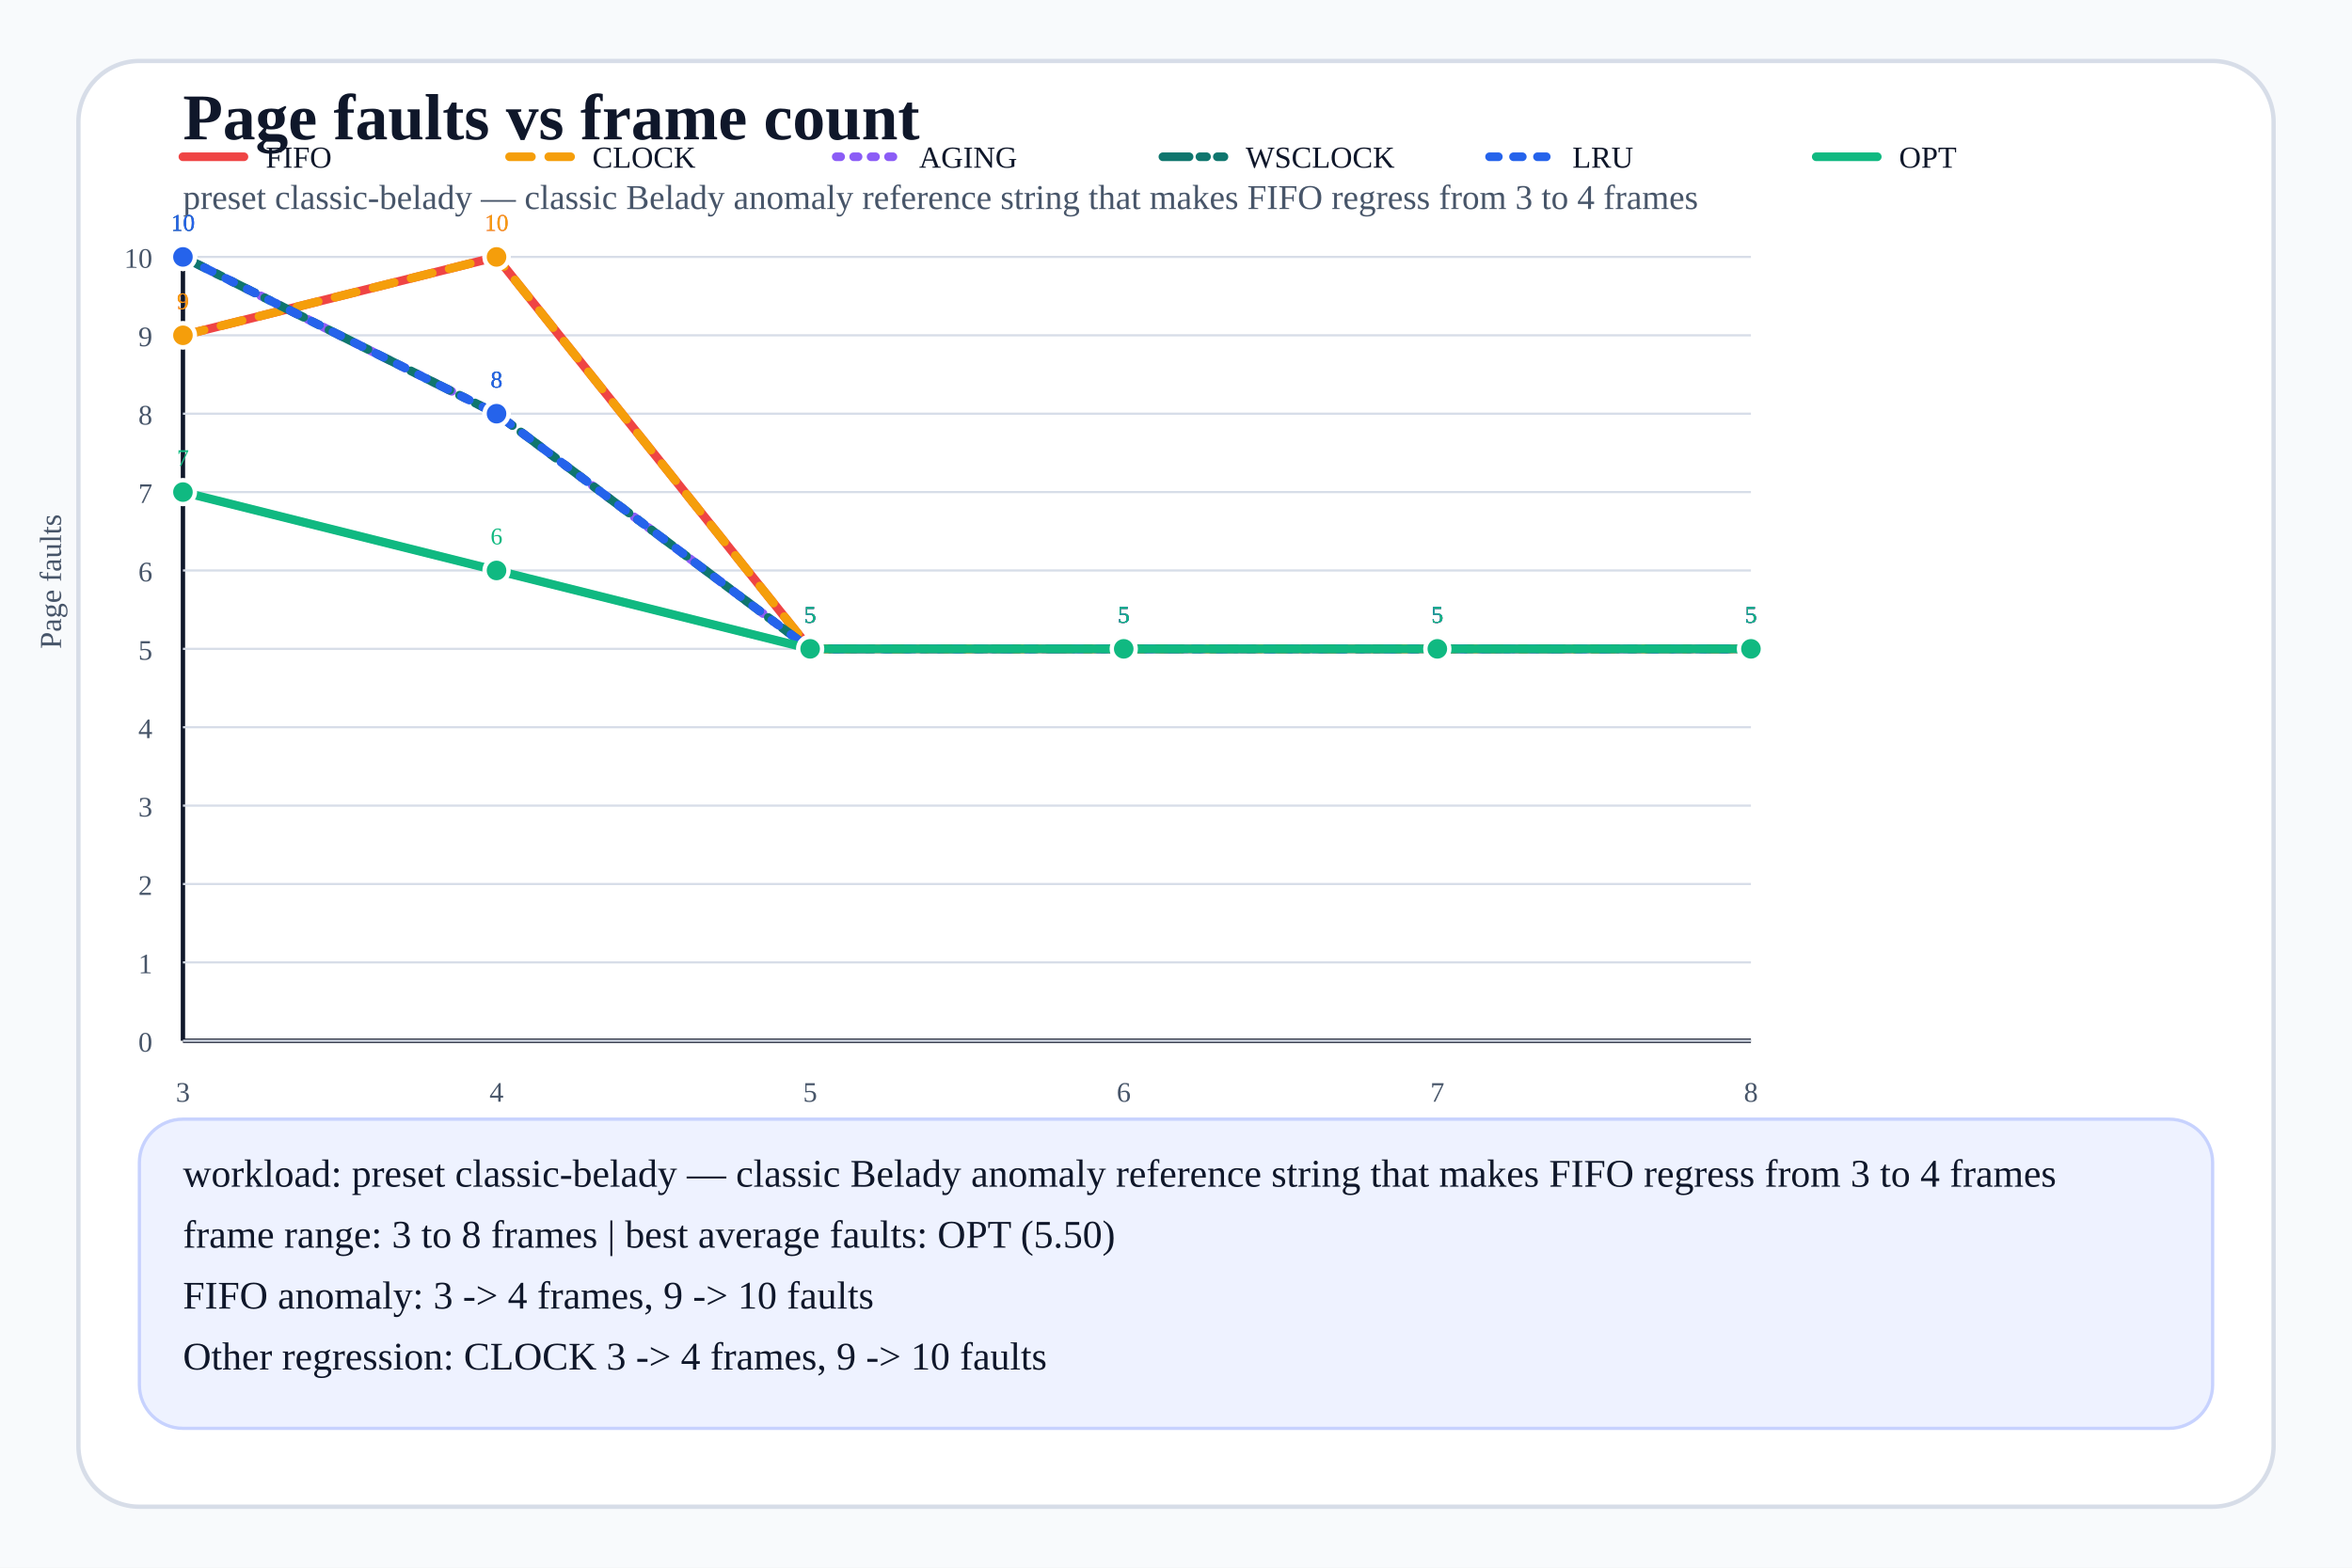
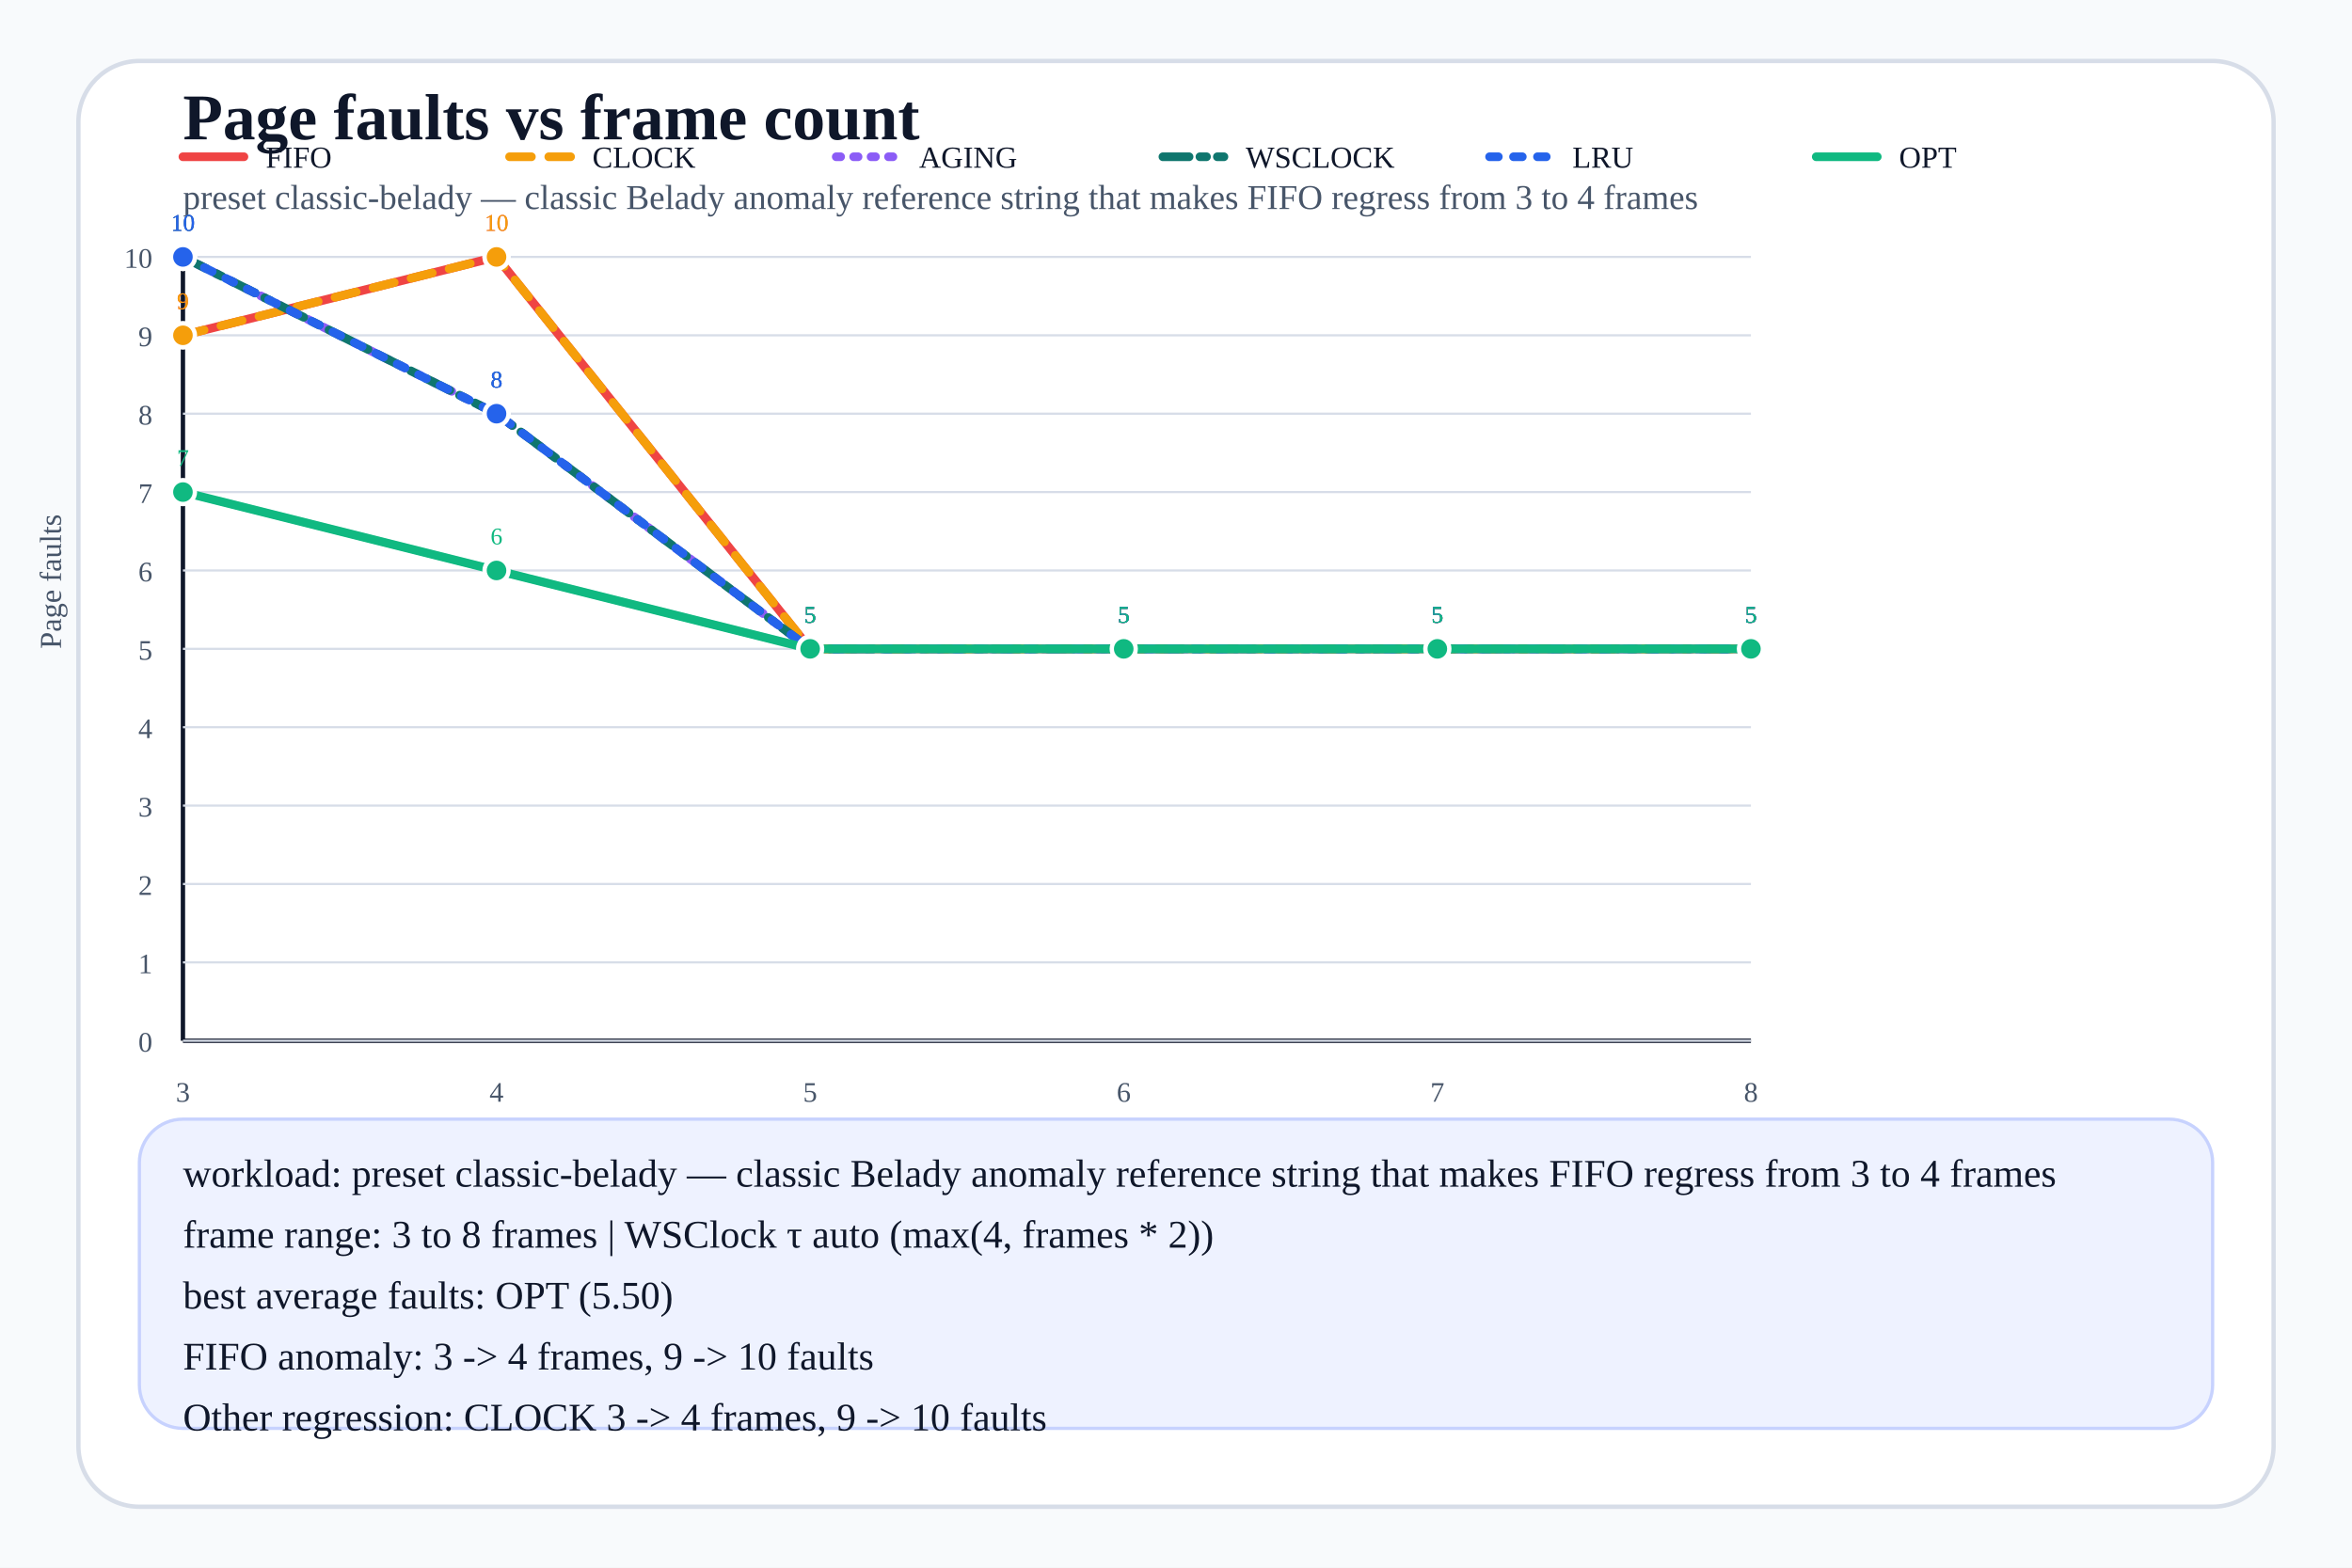
<svg xmlns="http://www.w3.org/2000/svg" width="1080" height="720" viewBox="0 0 1080 720" role="img" aria-labelledby="page-replacement-classic-belady-title page-replacement-classic-belady-desc">
  <rect width="100%" height="100%" fill="#f8fafc" />
  <rect x="36" y="28" width="1008" height="664" rx="28" fill="#ffffff" stroke="#d7dde8" stroke-width="2" />
  <text x="84" y="64" font-size="30" font-weight="700" fill="#0f172a">Page faults vs frame count</text>
  <text x="84" y="96" font-size="16" fill="#475569">preset classic-belady — classic Belady anomaly reference string that makes FIFO regress from 3 to 4 frames</text>
  <line x1="84" y1="72" x2="112" y2="72" stroke="#ef4444" stroke-width="4" stroke-linecap="round" />
  <text x="122" y="77" font-size="14" fill="#0f172a">FIFO</text>
  <line x1="234" y1="72" x2="262" y2="72" stroke="#f59e0b" stroke-width="4" stroke-linecap="round" stroke-dasharray="10 8" />
  <text x="272" y="77" font-size="14" fill="#0f172a">CLOCK</text>
  <line x1="384" y1="72" x2="412" y2="72" stroke="#8b5cf6" stroke-width="4" stroke-linecap="round" stroke-dasharray="2 6" />
  <text x="422" y="77" font-size="14" fill="#0f172a">AGING</text>
  <line x1="534" y1="72" x2="562" y2="72" stroke="#0f766e" stroke-width="4" stroke-linecap="round" stroke-dasharray="12 5 3 5" />
  <text x="572" y="77" font-size="14" fill="#0f172a">WSCLOCK</text>
  <line x1="684" y1="72" x2="712" y2="72" stroke="#2563eb" stroke-width="4" stroke-linecap="round" stroke-dasharray="4 7" />
  <text x="722" y="77" font-size="14" fill="#0f172a">LRU</text>
  <line x1="834" y1="72" x2="862" y2="72" stroke="#10b981" stroke-width="4" stroke-linecap="round" />
  <text x="872" y="77" font-size="14" fill="#0f172a">OPT</text>
  <line x1="84" y1="118" x2="84" y2="478" stroke="#0f172a" stroke-width="2" />
  <line x1="84" y1="478" x2="804" y2="478" stroke="#0f172a" stroke-width="2" />
  <line x1="84" y1="478.00" x2="804" y2="478.00" stroke="#d7dde8" stroke-width="1" />
  <text x="70" y="483.00" font-size="13" text-anchor="end" fill="#475569">0</text>
  <line x1="84" y1="442.00" x2="804" y2="442.00" stroke="#d7dde8" stroke-width="1" />
  <text x="70" y="447.00" font-size="13" text-anchor="end" fill="#475569">1</text>
  <line x1="84" y1="406.00" x2="804" y2="406.00" stroke="#d7dde8" stroke-width="1" />
  <text x="70" y="411.00" font-size="13" text-anchor="end" fill="#475569">2</text>
  <line x1="84" y1="370.00" x2="804" y2="370.00" stroke="#d7dde8" stroke-width="1" />
  <text x="70" y="375.00" font-size="13" text-anchor="end" fill="#475569">3</text>
  <line x1="84" y1="334.00" x2="804" y2="334.00" stroke="#d7dde8" stroke-width="1" />
  <text x="70" y="339.00" font-size="13" text-anchor="end" fill="#475569">4</text>
  <line x1="84" y1="298.00" x2="804" y2="298.00" stroke="#d7dde8" stroke-width="1" />
  <text x="70" y="303.00" font-size="13" text-anchor="end" fill="#475569">5</text>
  <line x1="84" y1="262.00" x2="804" y2="262.00" stroke="#d7dde8" stroke-width="1" />
  <text x="70" y="267.00" font-size="13" text-anchor="end" fill="#475569">6</text>
  <line x1="84" y1="226.00" x2="804" y2="226.00" stroke="#d7dde8" stroke-width="1" />
  <text x="70" y="231.00" font-size="13" text-anchor="end" fill="#475569">7</text>
  <line x1="84" y1="190.00" x2="804" y2="190.00" stroke="#d7dde8" stroke-width="1" />
  <text x="70" y="195.00" font-size="13" text-anchor="end" fill="#475569">8</text>
  <line x1="84" y1="154.00" x2="804" y2="154.00" stroke="#d7dde8" stroke-width="1" />
  <text x="70" y="159.00" font-size="13" text-anchor="end" fill="#475569">9</text>
  <line x1="84" y1="118.00" x2="804" y2="118.00" stroke="#d7dde8" stroke-width="1" />
  <text x="70" y="123.00" font-size="13" text-anchor="end" fill="#475569">10</text>
  <text x="84.00" y="506" font-size="13" text-anchor="middle" fill="#475569">3</text>
  <text x="228.00" y="506" font-size="13" text-anchor="middle" fill="#475569">4</text>
  <text x="372.00" y="506" font-size="13" text-anchor="middle" fill="#475569">5</text>
  <text x="516.00" y="506" font-size="13" text-anchor="middle" fill="#475569">6</text>
  <text x="660.00" y="506" font-size="13" text-anchor="middle" fill="#475569">7</text>
  <text x="804.00" y="506" font-size="13" text-anchor="middle" fill="#475569">8</text>
  <text x="444.00" y="534" font-size="14" text-anchor="middle" fill="#475569">Frames</text>
  <text x="28" y="298.00" font-size="14" fill="#475569" transform="rotate(-90 28 298.00)">Page faults</text>
  <polyline fill="none" stroke="#ef4444" stroke-width="4" stroke-linecap="round" stroke-linejoin="round" points="84.00,154.00 228.00,118.00 372.00,298.00 516.00,298.00 660.00,298.00 804.00,298.00" />
  <circle cx="84.00" cy="154.00" r="5.5" fill="#ef4444" stroke="#ffffff" stroke-width="2" />
  <text x="84.00" y="142.00" font-size="11" text-anchor="middle" fill="#ef4444">9</text>
  <circle cx="228.00" cy="118.00" r="5.5" fill="#ef4444" stroke="#ffffff" stroke-width="2" />
  <text x="228.00" y="106.00" font-size="11" text-anchor="middle" fill="#ef4444">10</text>
  <circle cx="372.00" cy="298.00" r="5.5" fill="#ef4444" stroke="#ffffff" stroke-width="2" />
  <text x="372.00" y="286.00" font-size="11" text-anchor="middle" fill="#ef4444">5</text>
  <circle cx="516.00" cy="298.00" r="5.5" fill="#ef4444" stroke="#ffffff" stroke-width="2" />
  <text x="516.00" y="286.00" font-size="11" text-anchor="middle" fill="#ef4444">5</text>
  <circle cx="660.00" cy="298.00" r="5.5" fill="#ef4444" stroke="#ffffff" stroke-width="2" />
  <text x="660.00" y="286.00" font-size="11" text-anchor="middle" fill="#ef4444">5</text>
  <circle cx="804.00" cy="298.00" r="5.5" fill="#ef4444" stroke="#ffffff" stroke-width="2" />
  <text x="804.00" y="286.00" font-size="11" text-anchor="middle" fill="#ef4444">5</text>
  <polyline fill="none" stroke="#f59e0b" stroke-width="4" stroke-linecap="round" stroke-linejoin="round" points="84.00,154.00 228.00,118.00 372.00,298.00 516.00,298.00 660.00,298.00 804.00,298.00" stroke-dasharray="10 8" />
  <circle cx="84.00" cy="154.00" r="5.5" fill="#f59e0b" stroke="#ffffff" stroke-width="2" />
  <text x="84.00" y="142.00" font-size="11" text-anchor="middle" fill="#f59e0b">9</text>
  <circle cx="228.00" cy="118.00" r="5.5" fill="#f59e0b" stroke="#ffffff" stroke-width="2" />
  <text x="228.00" y="106.00" font-size="11" text-anchor="middle" fill="#f59e0b">10</text>
  <circle cx="372.00" cy="298.00" r="5.5" fill="#f59e0b" stroke="#ffffff" stroke-width="2" />
  <text x="372.00" y="286.00" font-size="11" text-anchor="middle" fill="#f59e0b">5</text>
  <circle cx="516.00" cy="298.00" r="5.5" fill="#f59e0b" stroke="#ffffff" stroke-width="2" />
  <text x="516.00" y="286.00" font-size="11" text-anchor="middle" fill="#f59e0b">5</text>
  <circle cx="660.00" cy="298.00" r="5.5" fill="#f59e0b" stroke="#ffffff" stroke-width="2" />
  <text x="660.00" y="286.00" font-size="11" text-anchor="middle" fill="#f59e0b">5</text>
  <circle cx="804.00" cy="298.00" r="5.5" fill="#f59e0b" stroke="#ffffff" stroke-width="2" />
  <text x="804.00" y="286.00" font-size="11" text-anchor="middle" fill="#f59e0b">5</text>
  <polyline fill="none" stroke="#8b5cf6" stroke-width="4" stroke-linecap="round" stroke-linejoin="round" points="84.00,118.00 228.00,190.00 372.00,298.00 516.00,298.00 660.00,298.00 804.00,298.00" stroke-dasharray="2 6" />
  <circle cx="84.00" cy="118.00" r="5.5" fill="#8b5cf6" stroke="#ffffff" stroke-width="2" />
  <text x="84.00" y="106.00" font-size="11" text-anchor="middle" fill="#8b5cf6">10</text>
  <circle cx="228.00" cy="190.00" r="5.5" fill="#8b5cf6" stroke="#ffffff" stroke-width="2" />
  <text x="228.00" y="178.00" font-size="11" text-anchor="middle" fill="#8b5cf6">8</text>
  <circle cx="372.00" cy="298.00" r="5.5" fill="#8b5cf6" stroke="#ffffff" stroke-width="2" />
  <text x="372.00" y="286.00" font-size="11" text-anchor="middle" fill="#8b5cf6">5</text>
  <circle cx="516.00" cy="298.00" r="5.5" fill="#8b5cf6" stroke="#ffffff" stroke-width="2" />
  <text x="516.00" y="286.00" font-size="11" text-anchor="middle" fill="#8b5cf6">5</text>
  <circle cx="660.00" cy="298.00" r="5.5" fill="#8b5cf6" stroke="#ffffff" stroke-width="2" />
  <text x="660.00" y="286.00" font-size="11" text-anchor="middle" fill="#8b5cf6">5</text>
  <circle cx="804.00" cy="298.00" r="5.5" fill="#8b5cf6" stroke="#ffffff" stroke-width="2" />
  <text x="804.00" y="286.00" font-size="11" text-anchor="middle" fill="#8b5cf6">5</text>
  <polyline fill="none" stroke="#0f766e" stroke-width="4" stroke-linecap="round" stroke-linejoin="round" points="84.00,118.00 228.00,190.00 372.00,298.00 516.00,298.00 660.00,298.00 804.00,298.00" stroke-dasharray="12 5 3 5" />
  <circle cx="84.00" cy="118.00" r="5.5" fill="#0f766e" stroke="#ffffff" stroke-width="2" />
  <text x="84.00" y="106.00" font-size="11" text-anchor="middle" fill="#0f766e">10</text>
  <circle cx="228.00" cy="190.00" r="5.5" fill="#0f766e" stroke="#ffffff" stroke-width="2" />
  <text x="228.00" y="178.00" font-size="11" text-anchor="middle" fill="#0f766e">8</text>
  <circle cx="372.00" cy="298.00" r="5.5" fill="#0f766e" stroke="#ffffff" stroke-width="2" />
  <text x="372.00" y="286.00" font-size="11" text-anchor="middle" fill="#0f766e">5</text>
  <circle cx="516.00" cy="298.00" r="5.5" fill="#0f766e" stroke="#ffffff" stroke-width="2" />
  <text x="516.00" y="286.00" font-size="11" text-anchor="middle" fill="#0f766e">5</text>
  <circle cx="660.00" cy="298.00" r="5.5" fill="#0f766e" stroke="#ffffff" stroke-width="2" />
  <text x="660.00" y="286.00" font-size="11" text-anchor="middle" fill="#0f766e">5</text>
  <circle cx="804.00" cy="298.00" r="5.5" fill="#0f766e" stroke="#ffffff" stroke-width="2" />
  <text x="804.00" y="286.00" font-size="11" text-anchor="middle" fill="#0f766e">5</text>
  <polyline fill="none" stroke="#2563eb" stroke-width="4" stroke-linecap="round" stroke-linejoin="round" points="84.00,118.00 228.00,190.00 372.00,298.00 516.00,298.00 660.00,298.00 804.00,298.00" stroke-dasharray="4 7" />
  <circle cx="84.00" cy="118.00" r="5.5" fill="#2563eb" stroke="#ffffff" stroke-width="2" />
  <text x="84.00" y="106.00" font-size="11" text-anchor="middle" fill="#2563eb">10</text>
  <circle cx="228.00" cy="190.00" r="5.5" fill="#2563eb" stroke="#ffffff" stroke-width="2" />
  <text x="228.00" y="178.00" font-size="11" text-anchor="middle" fill="#2563eb">8</text>
  <circle cx="372.00" cy="298.00" r="5.5" fill="#2563eb" stroke="#ffffff" stroke-width="2" />
  <text x="372.00" y="286.00" font-size="11" text-anchor="middle" fill="#2563eb">5</text>
  <circle cx="516.00" cy="298.00" r="5.5" fill="#2563eb" stroke="#ffffff" stroke-width="2" />
  <text x="516.00" y="286.00" font-size="11" text-anchor="middle" fill="#2563eb">5</text>
  <circle cx="660.00" cy="298.00" r="5.5" fill="#2563eb" stroke="#ffffff" stroke-width="2" />
  <text x="660.00" y="286.00" font-size="11" text-anchor="middle" fill="#2563eb">5</text>
  <circle cx="804.00" cy="298.00" r="5.5" fill="#2563eb" stroke="#ffffff" stroke-width="2" />
  <text x="804.00" y="286.00" font-size="11" text-anchor="middle" fill="#2563eb">5</text>
  <polyline fill="none" stroke="#10b981" stroke-width="4" stroke-linecap="round" stroke-linejoin="round" points="84.00,226.00 228.00,262.00 372.00,298.00 516.00,298.00 660.00,298.00 804.00,298.00" />
  <circle cx="84.00" cy="226.00" r="5.5" fill="#10b981" stroke="#ffffff" stroke-width="2" />
  <text x="84.00" y="214.00" font-size="11" text-anchor="middle" fill="#10b981">7</text>
  <circle cx="228.00" cy="262.00" r="5.5" fill="#10b981" stroke="#ffffff" stroke-width="2" />
  <text x="228.00" y="250.00" font-size="11" text-anchor="middle" fill="#10b981">6</text>
  <circle cx="372.00" cy="298.00" r="5.5" fill="#10b981" stroke="#ffffff" stroke-width="2" />
  <text x="372.00" y="286.00" font-size="11" text-anchor="middle" fill="#10b981">5</text>
  <circle cx="516.00" cy="298.00" r="5.5" fill="#10b981" stroke="#ffffff" stroke-width="2" />
  <text x="516.00" y="286.00" font-size="11" text-anchor="middle" fill="#10b981">5</text>
  <circle cx="660.00" cy="298.00" r="5.5" fill="#10b981" stroke="#ffffff" stroke-width="2" />
  <text x="660.00" y="286.00" font-size="11" text-anchor="middle" fill="#10b981">5</text>
  <circle cx="804.00" cy="298.00" r="5.5" fill="#10b981" stroke="#ffffff" stroke-width="2" />
  <text x="804.00" y="286.00" font-size="11" text-anchor="middle" fill="#10b981">5</text>
  <rect x="64" y="514" width="952" height="142" rx="20" fill="#eef2ff" stroke="#c7d2fe" stroke-width="1.5" />
  <text x="84" y="545" font-size="18" fill="#0f172a">workload: preset classic-belady — classic Belady anomaly reference string that makes FIFO regress from 3 to 4 frames</text>
-   <text x="84" y="573" font-size="18" fill="#0f172a">frame range: 3 to 8 frames | best average faults: OPT (5.50)</text>
-   <text x="84" y="601" font-size="18" fill="#0f172a">FIFO anomaly: 3 -&gt; 4 frames, 9 -&gt; 10 faults</text>
-   <text x="84" y="629" font-size="18" fill="#0f172a">Other regression: CLOCK 3 -&gt; 4 frames, 9 -&gt; 10 faults</text>
+   <text x="84" y="573" font-size="18" fill="#0f172a">frame range: 3 to 8 frames | WSClock τ auto (max(4, frames * 2))</text>
+   <text x="84" y="601" font-size="18" fill="#0f172a">best average faults: OPT (5.50)</text>
+   <text x="84" y="629" font-size="18" fill="#0f172a">FIFO anomaly: 3 -&gt; 4 frames, 9 -&gt; 10 faults</text>
+   <text x="84" y="657" font-size="18" fill="#0f172a">Other regression: CLOCK 3 -&gt; 4 frames, 9 -&gt; 10 faults</text>
</svg>
